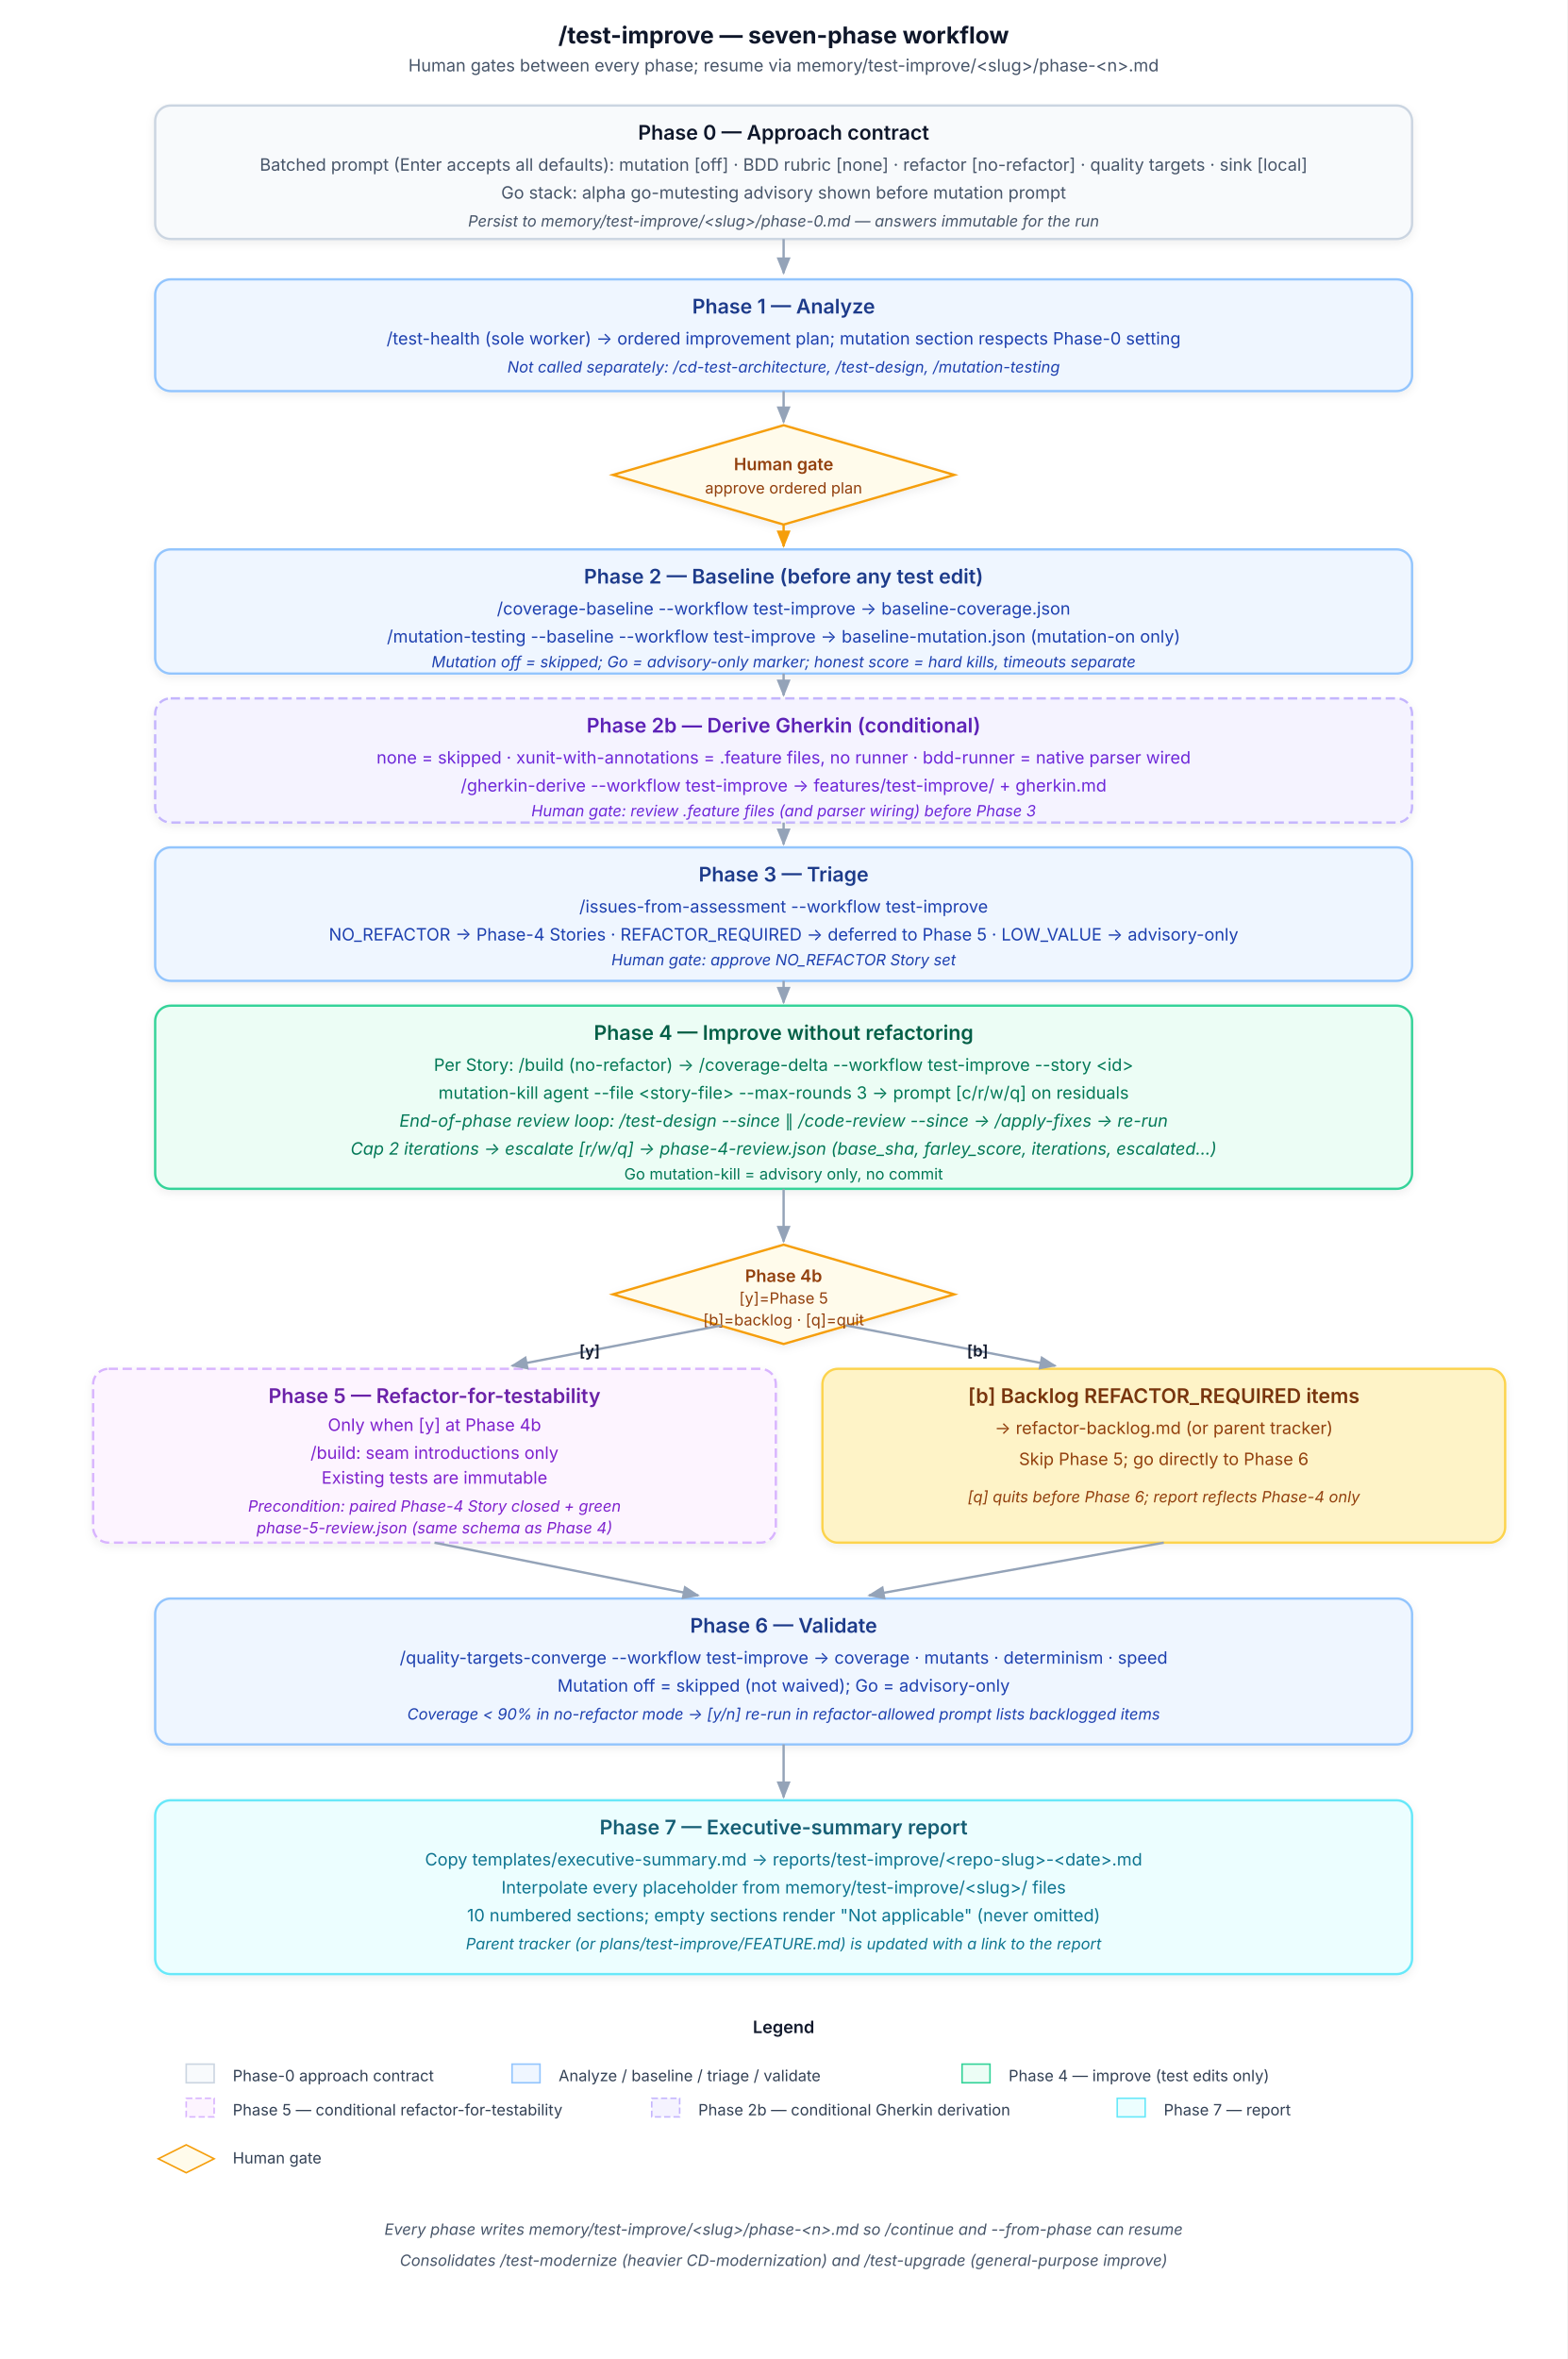
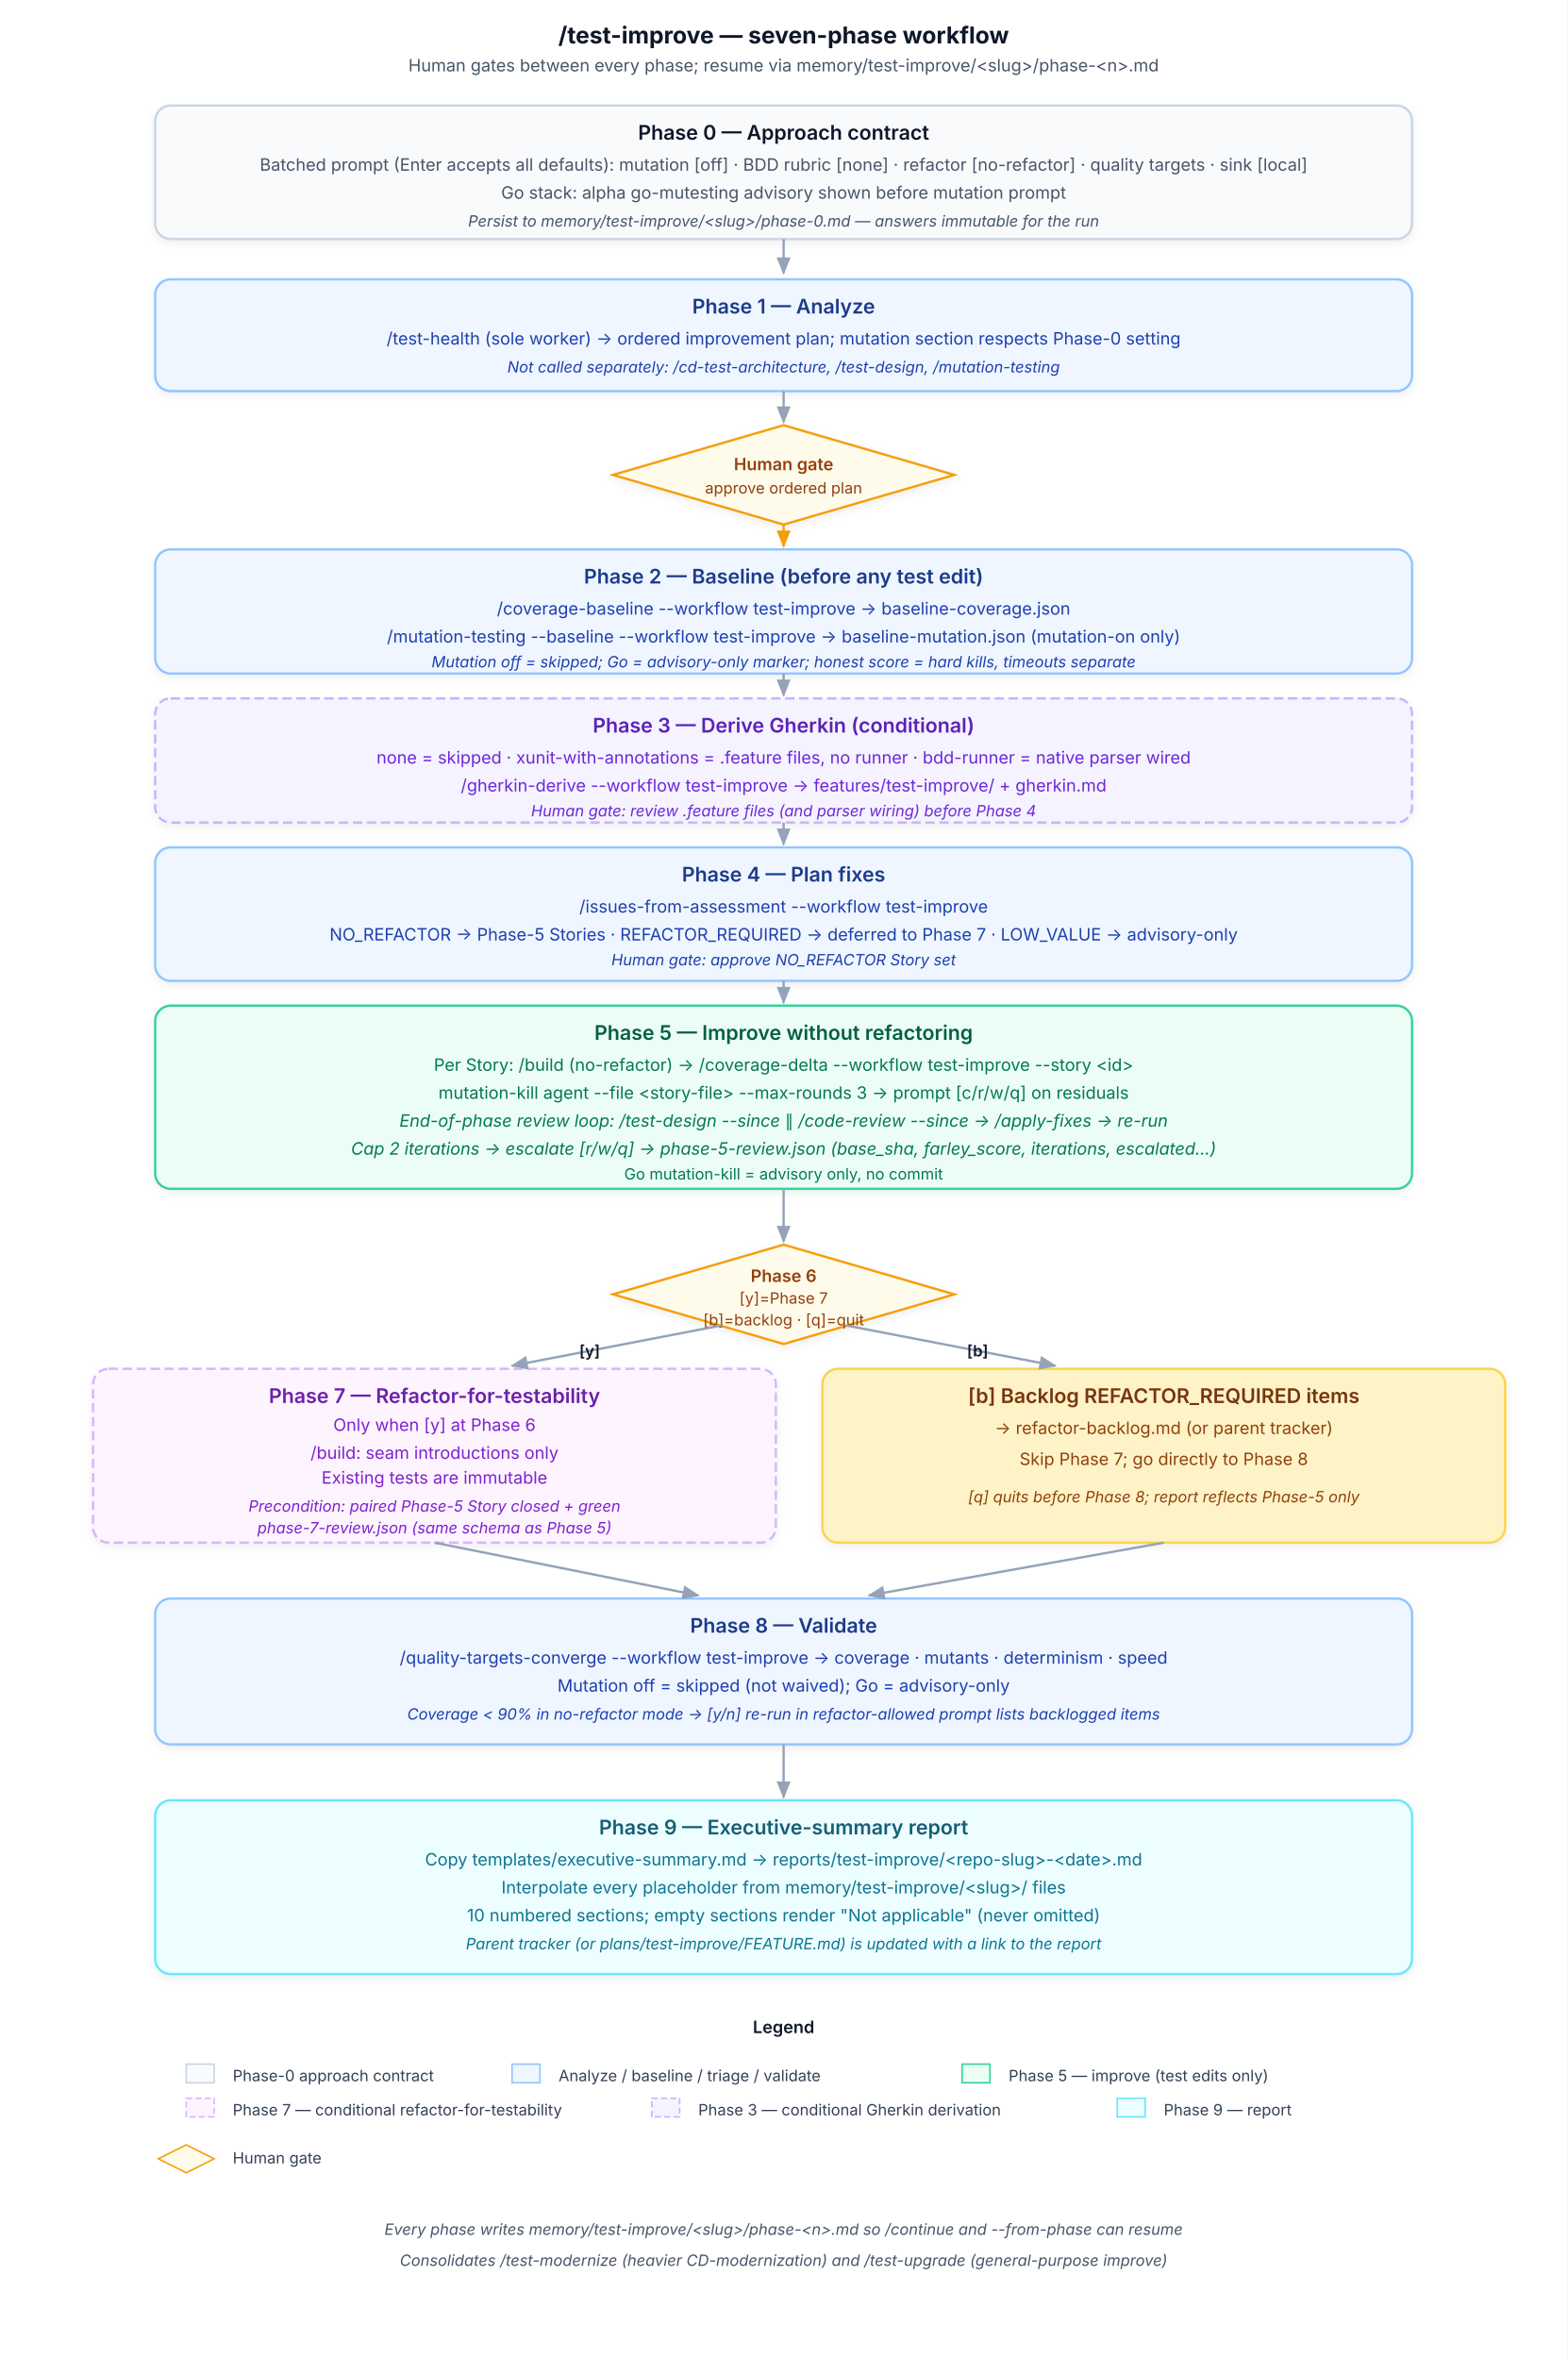
<svg xmlns="http://www.w3.org/2000/svg" viewBox="0 0 1010 1520" font-family="system-ui, -apple-system, 'Segoe UI', sans-serif" role="img" aria-labelledby="title desc">
  <defs>
    <filter id="shadow" x="-4%" y="-4%" width="108%" height="116%">
      <feDropShadow dx="0" dy="2" stdDeviation="3" flood-color="#000" flood-opacity="0.07" />
    </filter>
    <marker id="arrow" viewBox="0 0 10 8" refX="9" refY="4" markerWidth="8" markerHeight="6" orient="auto-start-reverse">
      <path d="M0,0 L10,4 L0,8 Z" fill="#94A3B8" />
    </marker>
    <marker id="arrow-amber" viewBox="0 0 10 8" refX="9" refY="4" markerWidth="8" markerHeight="6" orient="auto-start-reverse">
      <path d="M0,0 L10,4 L0,8 Z" fill="#F59E0B" />
    </marker>
  </defs>
  <rect width="1010" height="1520" fill="#ffffff" />
  <text x="505" y="28" text-anchor="middle" font-size="15" font-weight="700" fill="#0F172A">/test-improve — seven-phase workflow</text>
  <text x="505" y="46" text-anchor="middle" font-size="11" fill="#475569">Human gates between every phase; resume via memory/test-improve/&lt;slug&gt;/phase-&lt;n&gt;.md</text>
  <g filter="url(#shadow)">
    <rect x="100" y="68" width="810" height="86" rx="10" fill="#F8FAFC" stroke="#CBD5E1" stroke-width="1.5" />
    <text x="505" y="90" text-anchor="middle" font-size="13" font-weight="600" fill="#0F172A">Phase 0 — Approach contract</text>
    <text x="505" y="110" text-anchor="middle" font-size="11" fill="#475569">Batched prompt (Enter accepts all defaults): mutation [off] · BDD rubric [none] · refactor [no-refactor] · quality targets · sink [local]</text>
    <text x="505" y="128" text-anchor="middle" font-size="11" fill="#475569">Go stack: alpha go-mutesting advisory shown before mutation prompt</text>
    <text x="505" y="146" text-anchor="middle" font-size="10" font-style="italic" fill="#475569">Persist to memory/test-improve/&lt;slug&gt;/phase-0.md — answers immutable for the run</text>
  </g>
  <line x1="505" y1="154" x2="505" y2="176" stroke="#94A3B8" stroke-width="1.5" marker-end="url(#arrow)" />
  <g filter="url(#shadow)">
    <rect x="100" y="180" width="810" height="72" rx="10" fill="#EFF6FF" stroke="#93C5FD" stroke-width="1.5" />
    <text x="505" y="202" text-anchor="middle" font-size="13" font-weight="600" fill="#1E3A8A">Phase 1 — Analyze</text>
    <text x="505" y="222" text-anchor="middle" font-size="11" fill="#1E40AF">/test-health (sole worker) → ordered improvement plan; mutation section respects Phase-0 setting</text>
    <text x="505" y="240" text-anchor="middle" font-size="10" font-style="italic" fill="#1E40AF">Not called separately: /cd-test-architecture, /test-design, /mutation-testing</text>
  </g>
  <g filter="url(#shadow)">
    <polygon points="505,274 615,306 505,338 395,306" fill="#FFFBEB" stroke="#F59E0B" stroke-width="1.5" />
    <text x="505" y="303" text-anchor="middle" font-size="11" font-weight="600" fill="#92400E">Human gate</text>
    <text x="505" y="318" text-anchor="middle" font-size="10" fill="#92400E">approve ordered plan</text>
  </g>
  <line x1="505" y1="252" x2="505" y2="272" stroke="#94A3B8" stroke-width="1.5" marker-end="url(#arrow)" />
  <g filter="url(#shadow)">
    <rect x="100" y="354" width="810" height="80" rx="10" fill="#EFF6FF" stroke="#93C5FD" stroke-width="1.5" />
    <text x="505" y="376" text-anchor="middle" font-size="13" font-weight="600" fill="#1E3A8A">Phase 2 — Baseline (before any test edit)</text>
    <text x="505" y="396" text-anchor="middle" font-size="11" fill="#1E40AF">/coverage-baseline --workflow test-improve → baseline-coverage.json</text>
    <text x="505" y="414" text-anchor="middle" font-size="11" fill="#1E40AF">/mutation-testing --baseline --workflow test-improve → baseline-mutation.json (mutation-on only)</text>
    <text x="505" y="430" text-anchor="middle" font-size="10" font-style="italic" fill="#1E40AF">Mutation off = skipped; Go = advisory-only marker; honest score = hard kills, timeouts separate</text>
  </g>
  <line x1="505" y1="338" x2="505" y2="352" stroke="#F59E0B" stroke-width="1.5" marker-end="url(#arrow-amber)" />
  <g filter="url(#shadow)">
    <rect x="100" y="450" width="810" height="80" rx="10" fill="#F5F3FF" stroke="#C4B5FD" stroke-width="1.5" stroke-dasharray="6 3" />
-     <text x="505" y="472" text-anchor="middle" font-size="13" font-weight="600" fill="#5B21B6">Phase 2b — Derive Gherkin (conditional)</text>
+     <text x="505" y="472" text-anchor="middle" font-size="13" font-weight="600" fill="#5B21B6">Phase 3 — Derive Gherkin (conditional)</text>
    <text x="505" y="492" text-anchor="middle" font-size="11" fill="#6D28D9">none = skipped · xunit-with-annotations = .feature files, no runner · bdd-runner = native parser wired</text>
    <text x="505" y="510" text-anchor="middle" font-size="11" fill="#6D28D9">/gherkin-derive --workflow test-improve → features/test-improve/ + gherkin.md</text>
-     <text x="505" y="526" text-anchor="middle" font-size="10" font-style="italic" fill="#6D28D9">Human gate: review .feature files (and parser wiring) before Phase 3</text>
+     <text x="505" y="526" text-anchor="middle" font-size="10" font-style="italic" fill="#6D28D9">Human gate: review .feature files (and parser wiring) before Phase 4</text>
  </g>
  <line x1="505" y1="434" x2="505" y2="448" stroke="#94A3B8" stroke-width="1.5" marker-end="url(#arrow)" />
  <g filter="url(#shadow)">
    <rect x="100" y="546" width="810" height="86" rx="10" fill="#EFF6FF" stroke="#93C5FD" stroke-width="1.5" />
-     <text x="505" y="568" text-anchor="middle" font-size="13" font-weight="600" fill="#1E3A8A">Phase 3 — Triage</text>
+     <text x="505" y="568" text-anchor="middle" font-size="13" font-weight="600" fill="#1E3A8A">Phase 4 — Plan fixes</text>
    <text x="505" y="588" text-anchor="middle" font-size="11" fill="#1E40AF">/issues-from-assessment --workflow test-improve</text>
-     <text x="505" y="606" text-anchor="middle" font-size="11" fill="#1E40AF">NO_REFACTOR → Phase-4 Stories · REFACTOR_REQUIRED → deferred to Phase 5 · LOW_VALUE → advisory-only</text>
+     <text x="505" y="606" text-anchor="middle" font-size="11" fill="#1E40AF">NO_REFACTOR → Phase-5 Stories · REFACTOR_REQUIRED → deferred to Phase 7 · LOW_VALUE → advisory-only</text>
    <text x="505" y="622" text-anchor="middle" font-size="10" font-style="italic" fill="#1E40AF">Human gate: approve NO_REFACTOR Story set</text>
  </g>
  <line x1="505" y1="530" x2="505" y2="544" stroke="#94A3B8" stroke-width="1.5" marker-end="url(#arrow)" />
  <g filter="url(#shadow)">
    <rect x="100" y="648" width="810" height="118" rx="10" fill="#ECFDF5" stroke="#34D399" stroke-width="1.5" />
-     <text x="505" y="670" text-anchor="middle" font-size="13" font-weight="600" fill="#065F46">Phase 4 — Improve without refactoring</text>
+     <text x="505" y="670" text-anchor="middle" font-size="13" font-weight="600" fill="#065F46">Phase 5 — Improve without refactoring</text>
    <text x="505" y="690" text-anchor="middle" font-size="11" fill="#047857">Per Story: /build (no-refactor) → /coverage-delta --workflow test-improve --story &lt;id&gt;</text>
    <text x="505" y="708" text-anchor="middle" font-size="11" fill="#047857">mutation-kill agent --file &lt;story-file&gt; --max-rounds 3 → prompt [c/r/w/q] on residuals</text>
    <text x="505" y="726" text-anchor="middle" font-size="11" font-style="italic" fill="#047857">End-of-phase review loop: /test-design --since ∥ /code-review --since → /apply-fixes → re-run</text>
-     <text x="505" y="744" text-anchor="middle" font-size="11" font-style="italic" fill="#047857">Cap 2 iterations → escalate [r/w/q] → phase-4-review.json (base_sha, farley_score, iterations, escalated…)</text>
+     <text x="505" y="744" text-anchor="middle" font-size="11" font-style="italic" fill="#047857">Cap 2 iterations → escalate [r/w/q] → phase-5-review.json (base_sha, farley_score, iterations, escalated…)</text>
    <text x="505" y="760" text-anchor="middle" font-size="10" fill="#047857">Go mutation-kill = advisory only, no commit</text>
  </g>
  <line x1="505" y1="632" x2="505" y2="646" stroke="#94A3B8" stroke-width="1.5" marker-end="url(#arrow)" />
  <g filter="url(#shadow)">
    <polygon points="505,802 615,834 505,866 395,834" fill="#FFFBEB" stroke="#F59E0B" stroke-width="1.5" />
-     <text x="505" y="826" text-anchor="middle" font-size="11" font-weight="600" fill="#92400E">Phase 4b</text>
-     <text x="505" y="840" text-anchor="middle" font-size="10" fill="#92400E">[y]=Phase 5</text>
+     <text x="505" y="826" text-anchor="middle" font-size="11" font-weight="600" fill="#92400E">Phase 6</text>
+     <text x="505" y="840" text-anchor="middle" font-size="10" fill="#92400E">[y]=Phase 7</text>
    <text x="505" y="854" text-anchor="middle" font-size="10" fill="#92400E">[b]=backlog · [q]=quit</text>
  </g>
  <line x1="505" y1="766" x2="505" y2="800" stroke="#94A3B8" stroke-width="1.5" marker-end="url(#arrow)" />
  <g filter="url(#shadow)">
    <rect x="60" y="882" width="440" height="112" rx="10" fill="#FDF4FF" stroke="#D8B4FE" stroke-width="1.5" stroke-dasharray="6 3" />
-     <text x="280" y="904" text-anchor="middle" font-size="13" font-weight="600" fill="#6B21A8">Phase 5 — Refactor-for-testability</text>
-     <text x="280" y="922" text-anchor="middle" font-size="11" fill="#7E22CE">Only when [y] at Phase 4b</text>
+     <text x="280" y="904" text-anchor="middle" font-size="13" font-weight="600" fill="#6B21A8">Phase 7 — Refactor-for-testability</text>
+     <text x="280" y="922" text-anchor="middle" font-size="11" fill="#7E22CE">Only when [y] at Phase 6</text>
    <text x="280" y="940" text-anchor="middle" font-size="11" fill="#7E22CE">/build: seam introductions only</text>
    <text x="280" y="956" text-anchor="middle" font-size="11" fill="#7E22CE">Existing tests are immutable</text>
-     <text x="280" y="974" text-anchor="middle" font-size="10" font-style="italic" fill="#7E22CE">Precondition: paired Phase-4 Story closed + green</text>
-     <text x="280" y="988" text-anchor="middle" font-size="10" font-style="italic" fill="#7E22CE">phase-5-review.json (same schema as Phase 4)</text>
+     <text x="280" y="974" text-anchor="middle" font-size="10" font-style="italic" fill="#7E22CE">Precondition: paired Phase-5 Story closed + green</text>
+     <text x="280" y="988" text-anchor="middle" font-size="10" font-style="italic" fill="#7E22CE">phase-7-review.json (same schema as Phase 5)</text>
  </g>
  <line x1="465" y1="854" x2="330" y2="880" stroke="#94A3B8" stroke-width="1.5" marker-end="url(#arrow)" />
  <text x="380" y="874" text-anchor="middle" font-size="10" font-weight="600" fill="#0F172A">[y]</text>
  <g filter="url(#shadow)">
    <rect x="530" y="882" width="440" height="112" rx="10" fill="#FEF3C7" stroke="#FCD34D" stroke-width="1.5" />
    <text x="750" y="904" text-anchor="middle" font-size="13" font-weight="600" fill="#78350F">[b] Backlog REFACTOR_REQUIRED items</text>
    <text x="750" y="924" text-anchor="middle" font-size="11" fill="#92400E">→ refactor-backlog.md (or parent tracker)</text>
-     <text x="750" y="944" text-anchor="middle" font-size="11" fill="#92400E">Skip Phase 5; go directly to Phase 6</text>
-     <text x="750" y="968" text-anchor="middle" font-size="10" font-style="italic" fill="#92400E">[q] quits before Phase 6; report reflects Phase-4 only</text>
+     <text x="750" y="944" text-anchor="middle" font-size="11" fill="#92400E">Skip Phase 7; go directly to Phase 8</text>
+     <text x="750" y="968" text-anchor="middle" font-size="10" font-style="italic" fill="#92400E">[q] quits before Phase 8; report reflects Phase-5 only</text>
  </g>
  <line x1="545" y1="854" x2="680" y2="880" stroke="#94A3B8" stroke-width="1.5" marker-end="url(#arrow)" />
  <text x="630" y="874" text-anchor="middle" font-size="10" font-weight="600" fill="#0F172A">[b]</text>
  <g filter="url(#shadow)">
    <rect x="100" y="1030" width="810" height="94" rx="10" fill="#EFF6FF" stroke="#93C5FD" stroke-width="1.5" />
-     <text x="505" y="1052" text-anchor="middle" font-size="13" font-weight="600" fill="#1E3A8A">Phase 6 — Validate</text>
+     <text x="505" y="1052" text-anchor="middle" font-size="13" font-weight="600" fill="#1E3A8A">Phase 8 — Validate</text>
    <text x="505" y="1072" text-anchor="middle" font-size="11" fill="#1E40AF">/quality-targets-converge --workflow test-improve → coverage · mutants · determinism · speed</text>
    <text x="505" y="1090" text-anchor="middle" font-size="11" fill="#1E40AF">Mutation off = skipped (not waived); Go = advisory-only</text>
    <text x="505" y="1108" text-anchor="middle" font-size="10" font-style="italic" fill="#1E40AF">Coverage &lt; 90% in no-refactor mode → [y/n] re-run in refactor-allowed prompt lists backlogged items</text>
  </g>
  <line x1="280" y1="994" x2="450" y2="1028" stroke="#94A3B8" stroke-width="1.5" marker-end="url(#arrow)" />
  <line x1="750" y1="994" x2="560" y2="1028" stroke="#94A3B8" stroke-width="1.5" marker-end="url(#arrow)" />
  <g filter="url(#shadow)">
    <rect x="100" y="1160" width="810" height="112" rx="10" fill="#ECFEFF" stroke="#67E8F9" stroke-width="1.5" />
-     <text x="505" y="1182" text-anchor="middle" font-size="13" font-weight="600" fill="#155E75">Phase 7 — Executive-summary report</text>
+     <text x="505" y="1182" text-anchor="middle" font-size="13" font-weight="600" fill="#155E75">Phase 9 — Executive-summary report</text>
    <text x="505" y="1202" text-anchor="middle" font-size="11" fill="#0E7490">Copy templates/executive-summary.md → reports/test-improve/&lt;repo-slug&gt;-&lt;date&gt;.md</text>
    <text x="505" y="1220" text-anchor="middle" font-size="11" fill="#0E7490">Interpolate every placeholder from memory/test-improve/&lt;slug&gt;/ files</text>
    <text x="505" y="1238" text-anchor="middle" font-size="11" fill="#0E7490">10 numbered sections; empty sections render "Not applicable" (never omitted)</text>
    <text x="505" y="1256" text-anchor="middle" font-size="10" font-style="italic" fill="#0E7490">Parent tracker (or plans/test-improve/FEATURE.md) is updated with a link to the report</text>
  </g>
  <line x1="505" y1="1124" x2="505" y2="1158" stroke="#94A3B8" stroke-width="1.5" marker-end="url(#arrow)" />
  <text x="505" y="1310" text-anchor="middle" font-size="11" font-weight="600" fill="#0F172A">Legend</text>
  <rect x="120" y="1330" width="18" height="12" fill="#F8FAFC" stroke="#CBD5E1" />
  <text x="150" y="1341" font-size="10" fill="#334155">Phase-0 approach contract</text>
  <rect x="330" y="1330" width="18" height="12" fill="#EFF6FF" stroke="#93C5FD" />
  <text x="360" y="1341" font-size="10" fill="#334155">Analyze / baseline / triage / validate</text>
  <rect x="620" y="1330" width="18" height="12" fill="#ECFDF5" stroke="#34D399" />
-   <text x="650" y="1341" font-size="10" fill="#334155">Phase 4 — improve (test edits only)</text>
+   <text x="650" y="1341" font-size="10" fill="#334155">Phase 5 — improve (test edits only)</text>
  <rect x="120" y="1352" width="18" height="12" fill="#FDF4FF" stroke="#D8B4FE" stroke-dasharray="4 2" />
-   <text x="150" y="1363" font-size="10" fill="#334155">Phase 5 — conditional refactor-for-testability</text>
+   <text x="150" y="1363" font-size="10" fill="#334155">Phase 7 — conditional refactor-for-testability</text>
  <rect x="420" y="1352" width="18" height="12" fill="#F5F3FF" stroke="#C4B5FD" stroke-dasharray="4 2" />
-   <text x="450" y="1363" font-size="10" fill="#334155">Phase 2b — conditional Gherkin derivation</text>
+   <text x="450" y="1363" font-size="10" fill="#334155">Phase 3 — conditional Gherkin derivation</text>
  <rect x="720" y="1352" width="18" height="12" fill="#ECFEFF" stroke="#67E8F9" />
-   <text x="750" y="1363" font-size="10" fill="#334155">Phase 7 — report</text>
+   <text x="750" y="1363" font-size="10" fill="#334155">Phase 9 — report</text>
  <polygon points="120,1382 138,1391 120,1400 102,1391" fill="#FFFBEB" stroke="#F59E0B" />
  <text x="150" y="1394" font-size="10" fill="#334155">Human gate</text>
  <text x="505" y="1440" text-anchor="middle" font-size="10" font-style="italic" fill="#475569">Every phase writes memory/test-improve/&lt;slug&gt;/phase-&lt;n&gt;.md so /continue and --from-phase can resume</text>
  <text x="505" y="1460" text-anchor="middle" font-size="10" font-style="italic" fill="#475569">Consolidates /test-modernize (heavier CD-modernization) and /test-upgrade (general-purpose improve)</text>
</svg>
